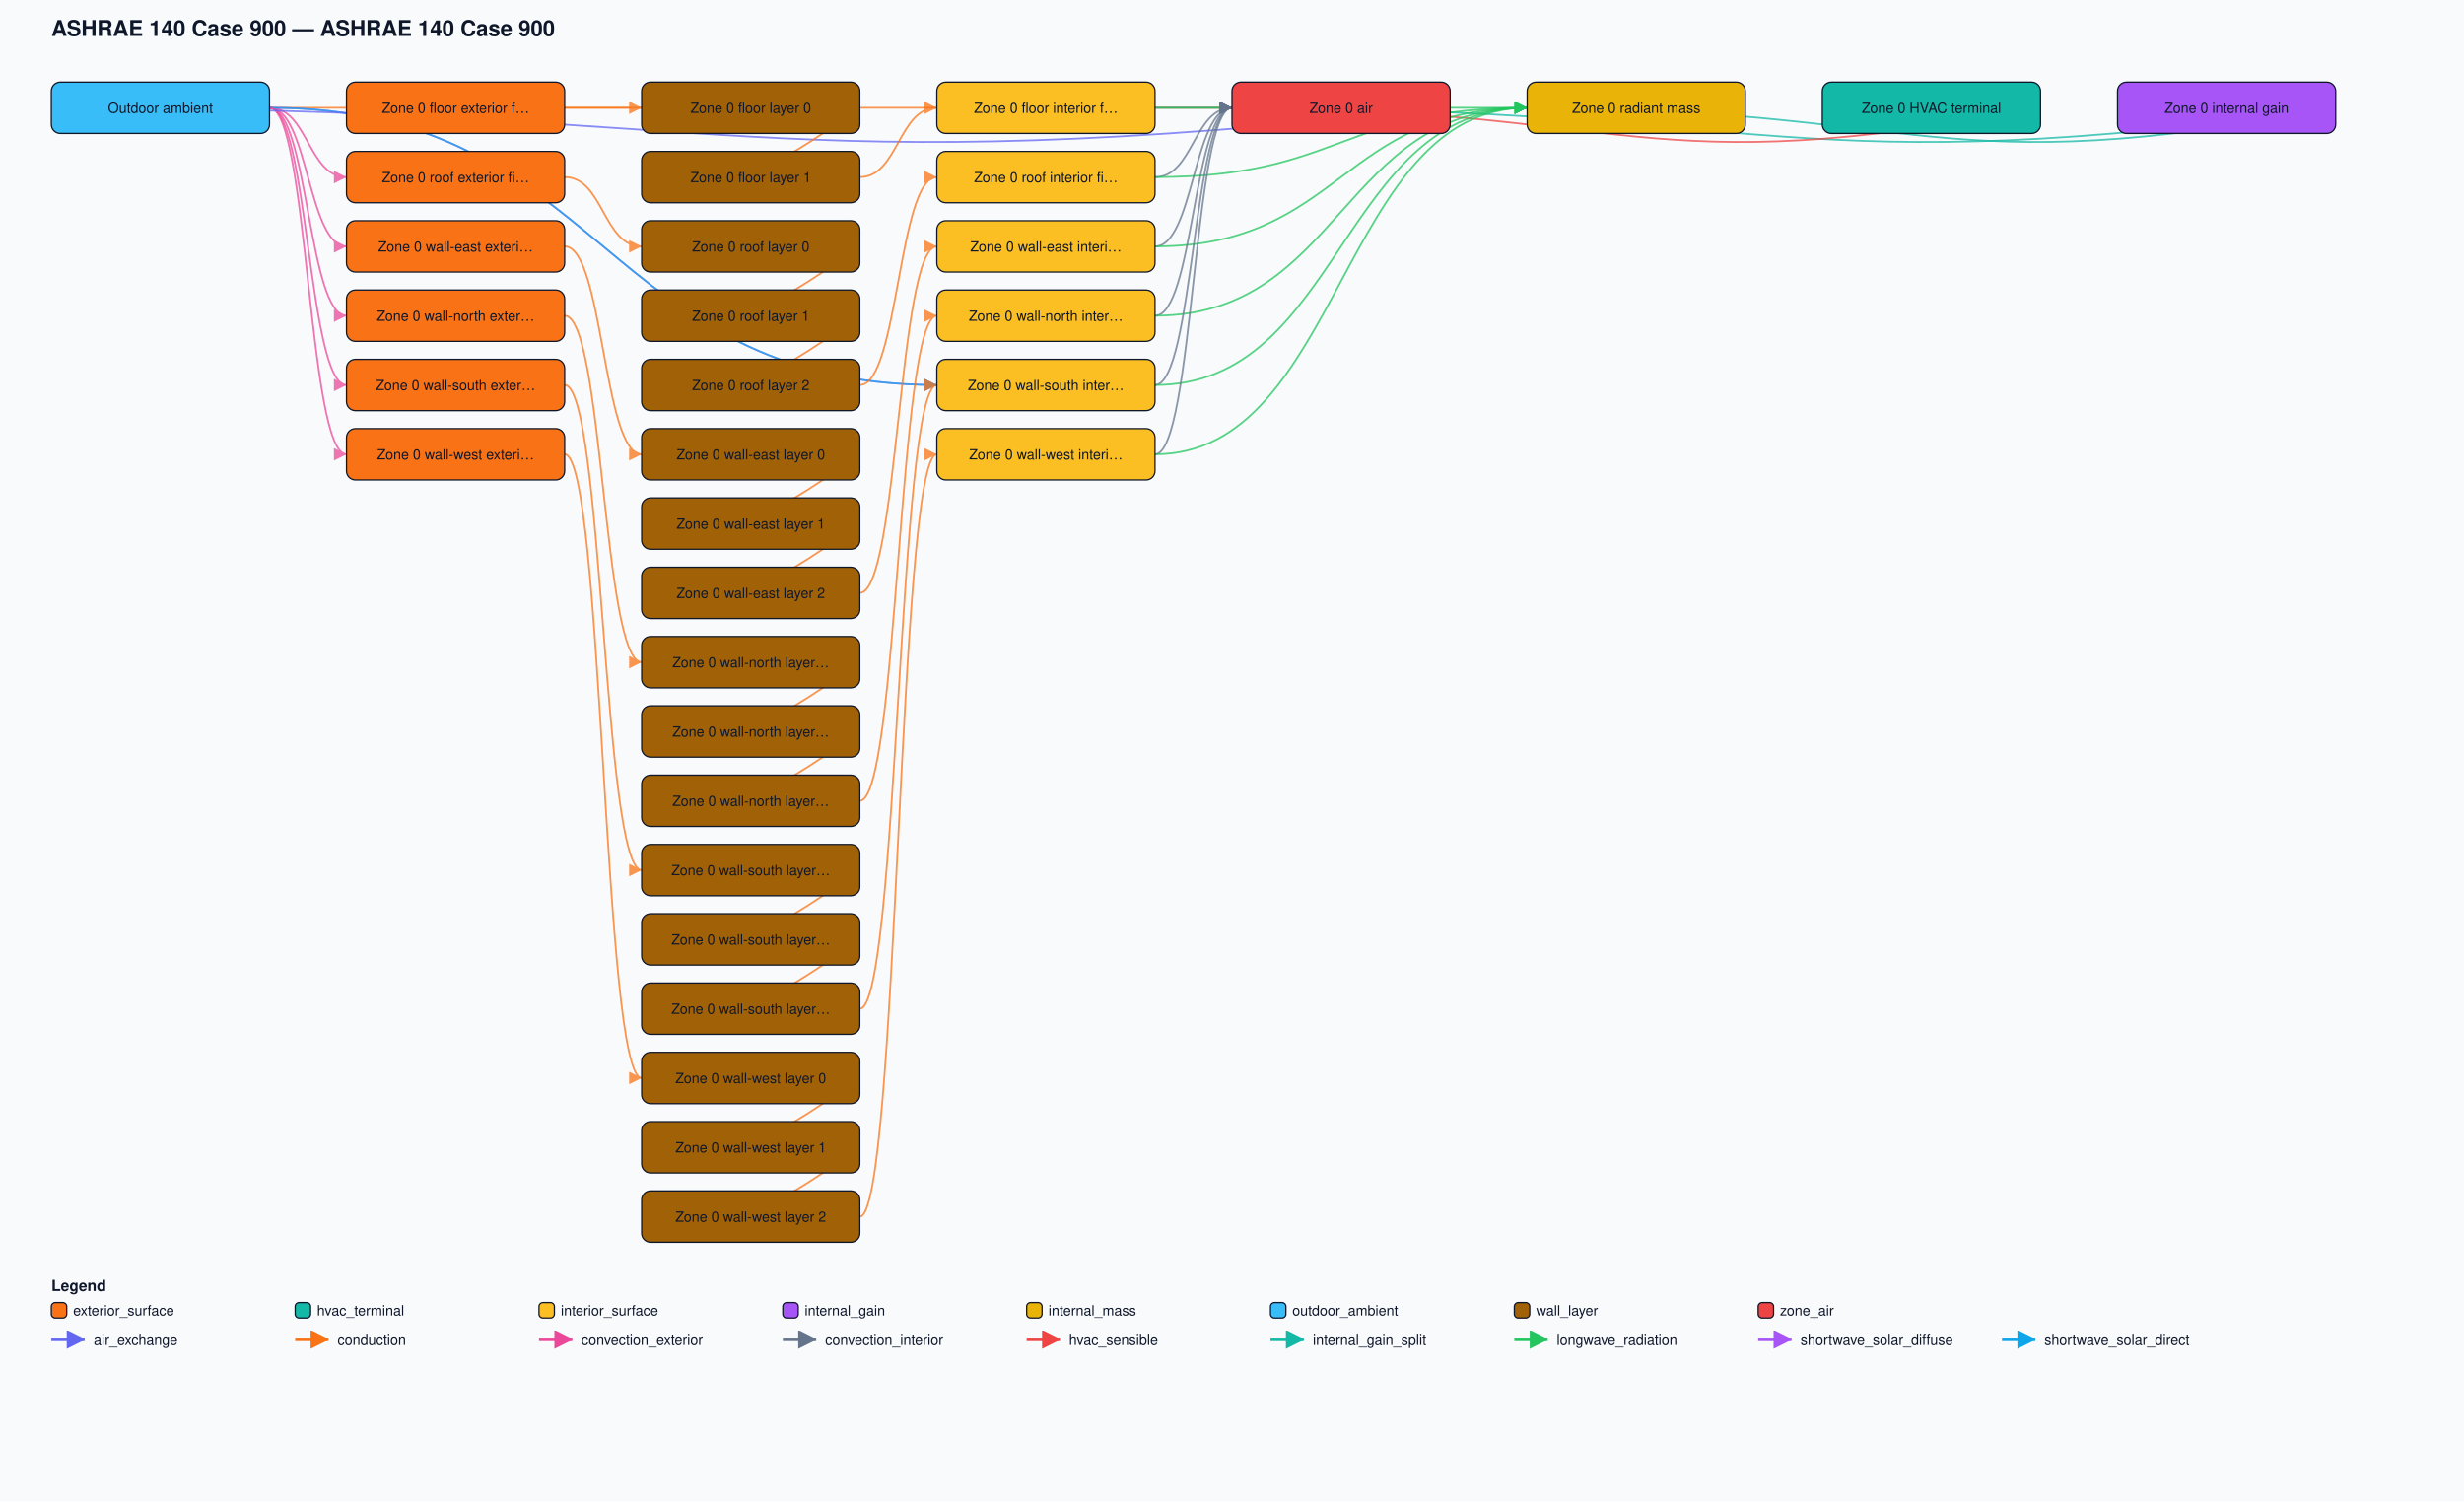
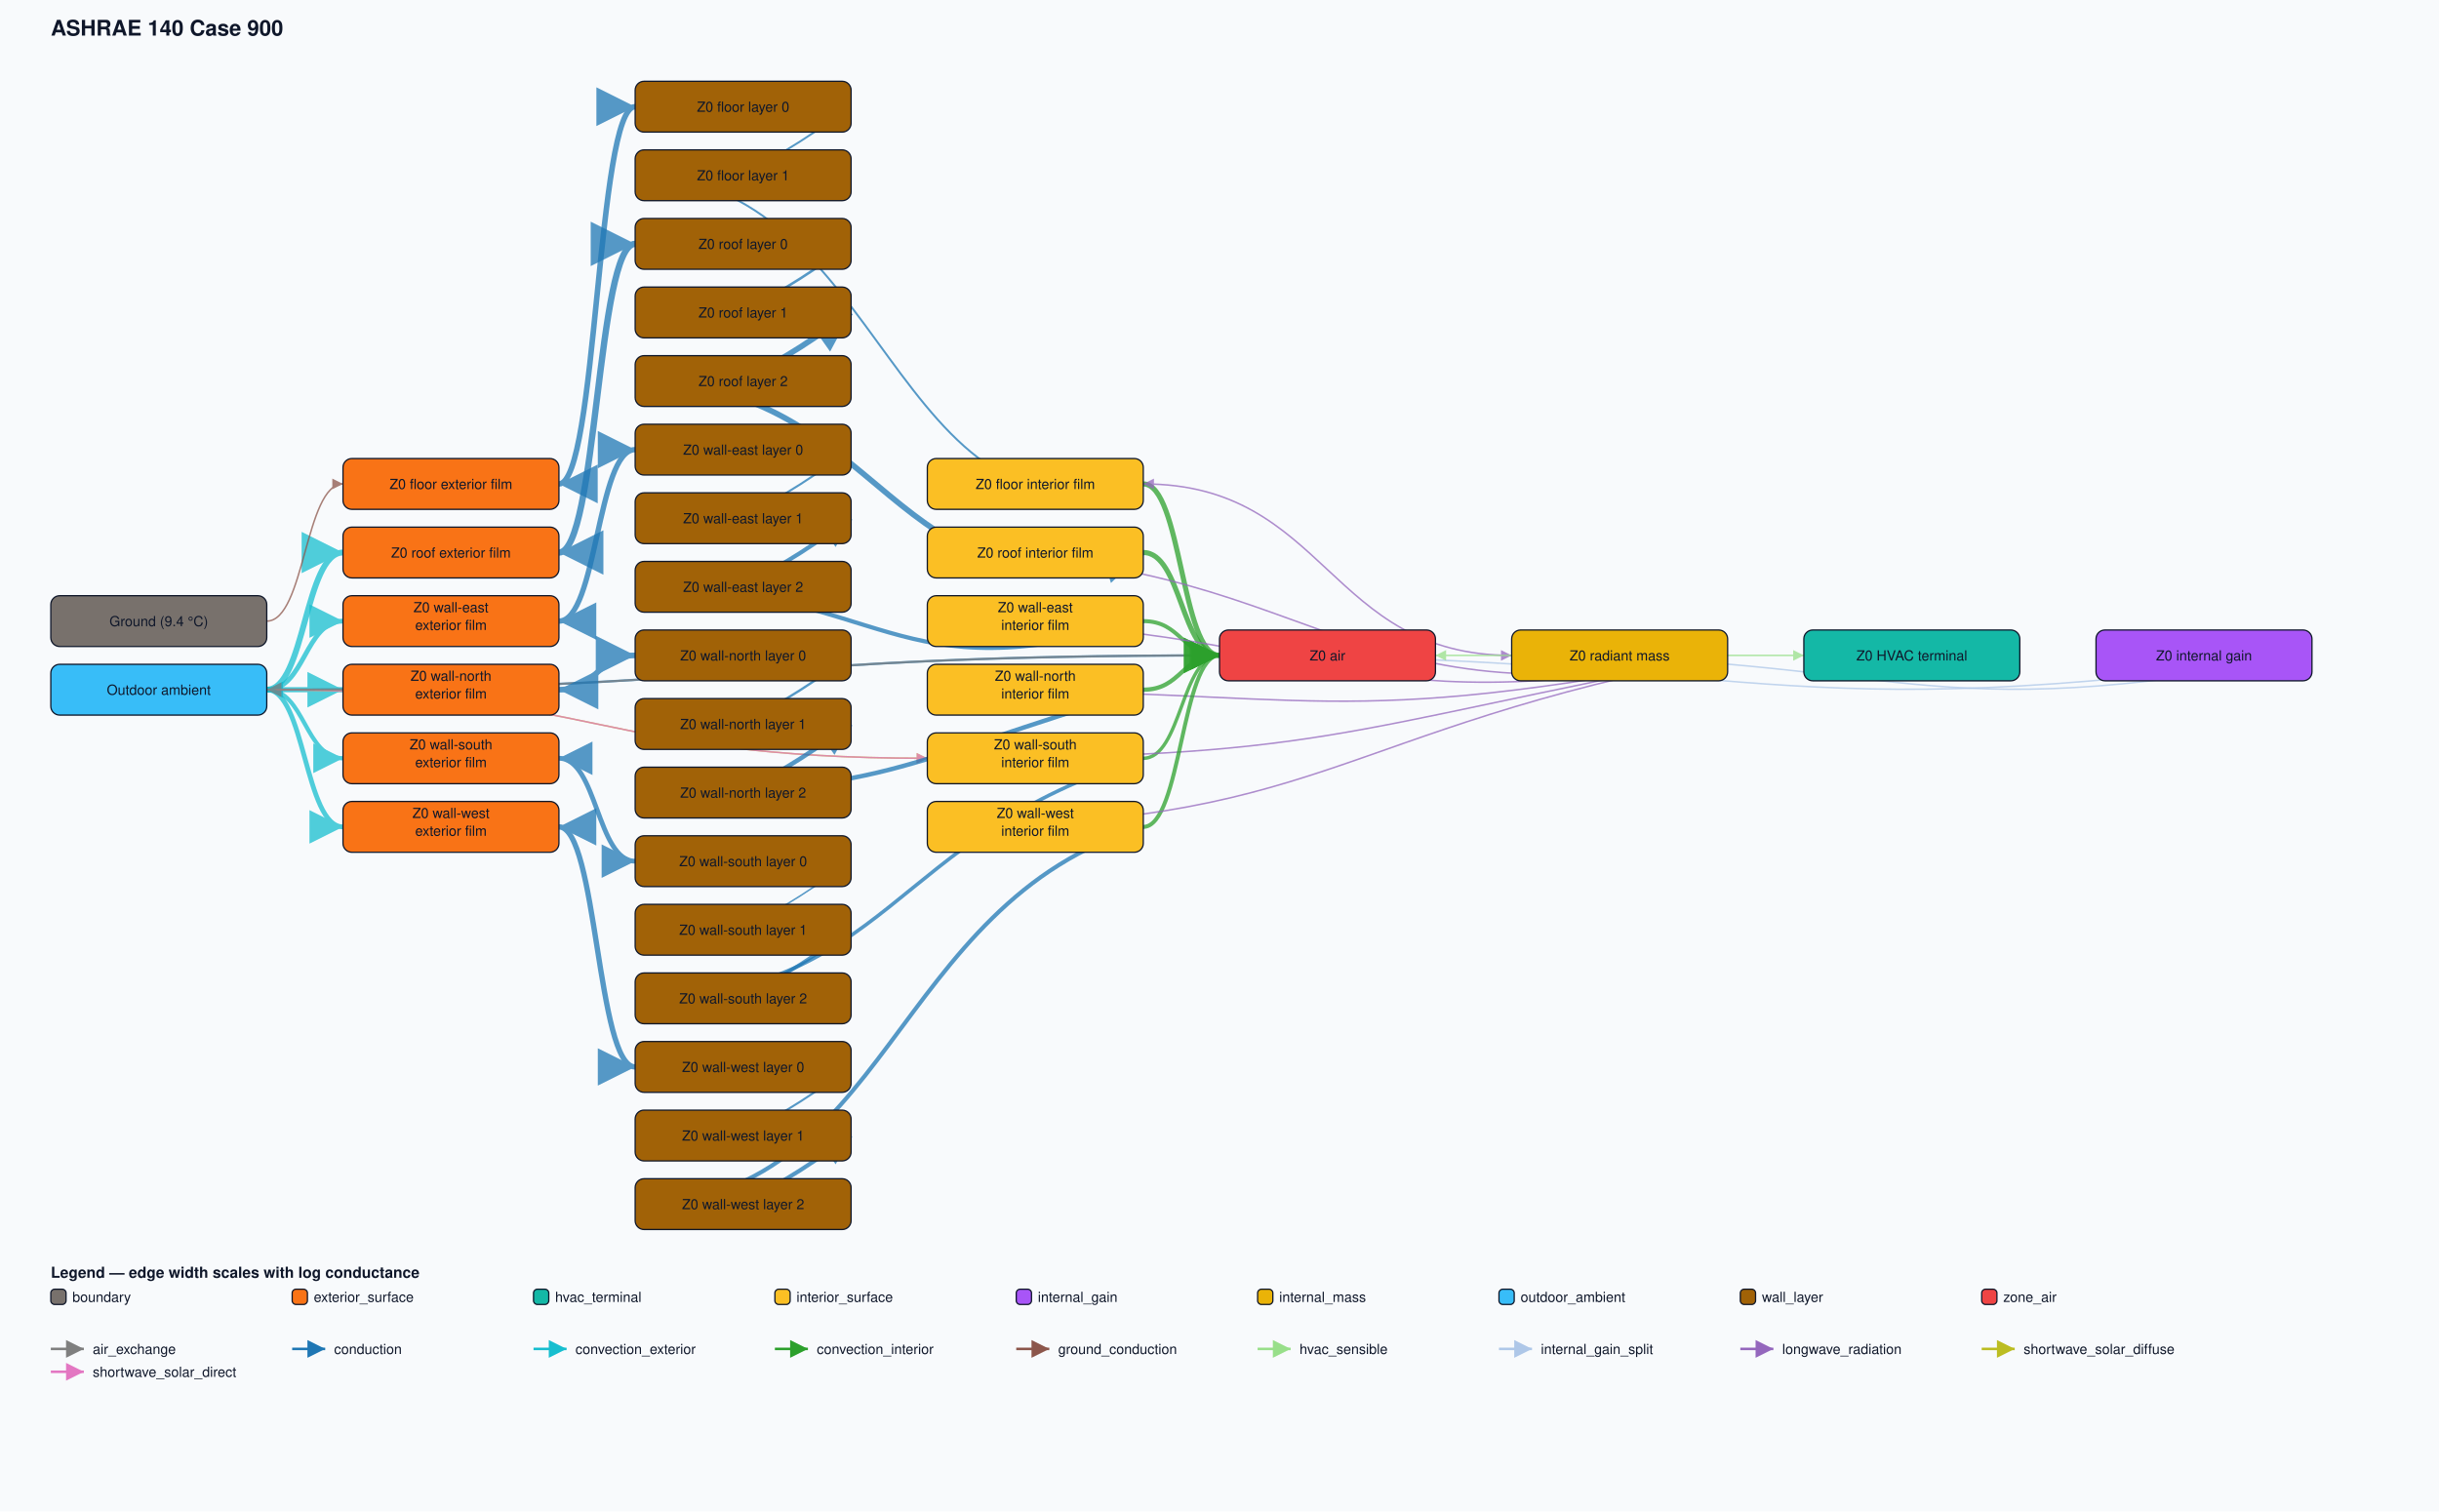
- <svg xmlns="http://www.w3.org/2000/svg" width="1920" height="1170" viewBox="0 0 1920 1170" font-family="Helvetica,Arial,sans-serif">
-   <rect width="1920" height="1170" fill="#f8fafc" />
-   <text x="40" y="28" font-size="17" font-weight="bold" fill="#0f172a">ASHRAE 140 Case 900 — ASHRAE 140 Case 900</text>
+ <svg xmlns="http://www.w3.org/2000/svg" width="1920" height="1190" viewBox="0 0 1920 1190" font-family="Helvetica,Arial,sans-serif" role="img">
+   <rect width="1920" height="1190" fill="#f8fafc" />
+   <text x="40" y="28" font-size="17" font-weight="bold" fill="#0f172a">ASHRAE 140 Case 900</text>
  <defs>
    <marker id="arrow0" viewBox="0 0 10 10" refX="10" refY="5" markerWidth="7" markerHeight="7" orient="auto-start-reverse">
-       <path d="M 0 0 L 10 5 L 0 10 z" fill="#0ea5e9" />
+       <path d="M 0 0 L 10 5 L 0 10 z" fill="#7f7f7f" />
    </marker>
    <marker id="arrow1" viewBox="0 0 10 10" refX="10" refY="5" markerWidth="7" markerHeight="7" orient="auto-start-reverse">
-       <path d="M 0 0 L 10 5 L 0 10 z" fill="#f97316" />
+       <path d="M 0 0 L 10 5 L 0 10 z" fill="#1f77b4" />
    </marker>
    <marker id="arrow2" viewBox="0 0 10 10" refX="10" refY="5" markerWidth="7" markerHeight="7" orient="auto-start-reverse">
-       <path d="M 0 0 L 10 5 L 0 10 z" fill="#22c55e" />
+       <path d="M 0 0 L 10 5 L 0 10 z" fill="#17becf" />
    </marker>
    <marker id="arrow3" viewBox="0 0 10 10" refX="10" refY="5" markerWidth="7" markerHeight="7" orient="auto-start-reverse">
-       <path d="M 0 0 L 10 5 L 0 10 z" fill="#a855f7" />
+       <path d="M 0 0 L 10 5 L 0 10 z" fill="#2ca02c" />
    </marker>
    <marker id="arrow4" viewBox="0 0 10 10" refX="10" refY="5" markerWidth="7" markerHeight="7" orient="auto-start-reverse">
-       <path d="M 0 0 L 10 5 L 0 10 z" fill="#ef4444" />
+       <path d="M 0 0 L 10 5 L 0 10 z" fill="#8c564b" />
    </marker>
    <marker id="arrow5" viewBox="0 0 10 10" refX="10" refY="5" markerWidth="7" markerHeight="7" orient="auto-start-reverse">
-       <path d="M 0 0 L 10 5 L 0 10 z" fill="#eab308" />
+       <path d="M 0 0 L 10 5 L 0 10 z" fill="#98df8a" />
    </marker>
    <marker id="arrow6" viewBox="0 0 10 10" refX="10" refY="5" markerWidth="7" markerHeight="7" orient="auto-start-reverse">
-       <path d="M 0 0 L 10 5 L 0 10 z" fill="#14b8a6" />
+       <path d="M 0 0 L 10 5 L 0 10 z" fill="#aec7e8" />
    </marker>
    <marker id="arrow7" viewBox="0 0 10 10" refX="10" refY="5" markerWidth="7" markerHeight="7" orient="auto-start-reverse">
-       <path d="M 0 0 L 10 5 L 0 10 z" fill="#ec4899" />
+       <path d="M 0 0 L 10 5 L 0 10 z" fill="#9467bd" />
    </marker>
    <marker id="arrow8" viewBox="0 0 10 10" refX="10" refY="5" markerWidth="7" markerHeight="7" orient="auto-start-reverse">
-       <path d="M 0 0 L 10 5 L 0 10 z" fill="#6366f1" />
+       <path d="M 0 0 L 10 5 L 0 10 z" fill="#bcbd22" />
    </marker>
    <marker id="arrow9" viewBox="0 0 10 10" refX="10" refY="5" markerWidth="7" markerHeight="7" orient="auto-start-reverse">
-       <path d="M 0 0 L 10 5 L 0 10 z" fill="#64748b" />
+       <path d="M 0 0 L 10 5 L 0 10 z" fill="#e377c2" />
    </marker>
  </defs>
-   <path d="M 210 84 C 585.0 84, 585.0 84, 960 84" fill="none" stroke="#f97316" stroke-width="1.4" opacity="0.75" marker-end="url(#arrow1)" />
-   <path d="M 210 84 C 240.0 84, 240.0 138, 270 138" fill="none" stroke="#ec4899" stroke-width="1.4" opacity="0.75" marker-end="url(#arrow7)" />
-   <path d="M 210 84 C 240.0 84, 240.0 192, 270 192" fill="none" stroke="#ec4899" stroke-width="1.4" opacity="0.75" marker-end="url(#arrow7)" />
-   <path d="M 210 84 C 240.0 84, 240.0 246, 270 246" fill="none" stroke="#ec4899" stroke-width="1.4" opacity="0.75" marker-end="url(#arrow7)" />
-   <path d="M 210 84 C 240.0 84, 240.0 300, 270 300" fill="none" stroke="#ec4899" stroke-width="1.4" opacity="0.75" marker-end="url(#arrow7)" />
-   <path d="M 210 84 C 470.0 84, 470.0 300, 730 300" fill="none" stroke="#a855f7" stroke-width="1.4" opacity="0.75" marker-end="url(#arrow3)" />
-   <path d="M 210 84 C 470.0 84, 470.0 300, 730 300" fill="none" stroke="#0ea5e9" stroke-width="1.4" opacity="0.75" marker-end="url(#arrow0)" />
-   <path d="M 210 84 C 240.0 84, 240.0 354, 270 354" fill="none" stroke="#ec4899" stroke-width="1.4" opacity="0.75" marker-end="url(#arrow7)" />
-   <path d="M 1130 84 C 585.0 144, 585.0 84, 40 84" fill="none" stroke="#6366f1" stroke-width="1.4" opacity="0.75" marker-end="url(#arrow8)" />
-   <path d="M 440 84 C 470.0 84, 470.0 84, 500 84" fill="none" stroke="#f97316" stroke-width="1.4" opacity="0.75" marker-end="url(#arrow1)" />
-   <path d="M 900 84 C 930.0 84, 930.0 84, 960 84" fill="none" stroke="#64748b" stroke-width="1.4" opacity="0.75" marker-end="url(#arrow9)" />
-   <path d="M 900 84 C 1045.0 84, 1045.0 84, 1190 84" fill="none" stroke="#22c55e" stroke-width="1.4" opacity="0.75" marker-end="url(#arrow2)" />
-   <path d="M 670 84 C 585.0 144, 585.0 138, 500 138" fill="none" stroke="#f97316" stroke-width="1.4" opacity="0.75" marker-end="url(#arrow1)" />
-   <path d="M 670 138 C 700.0 138, 700.0 84, 730 84" fill="none" stroke="#f97316" stroke-width="1.4" opacity="0.75" marker-end="url(#arrow1)" />
-   <path d="M 1820 84 C 1390.0 144, 1390.0 84, 960 84" fill="none" stroke="#14b8a6" stroke-width="1.4" opacity="0.75" marker-end="url(#arrow6)" />
-   <path d="M 1820 84 C 1505.0 144, 1505.0 84, 1190 84" fill="none" stroke="#14b8a6" stroke-width="1.4" opacity="0.75" marker-end="url(#arrow6)" />
-   <path d="M 1590 84 C 1275.0 144, 1275.0 84, 960 84" fill="none" stroke="#ef4444" stroke-width="1.4" opacity="0.75" marker-end="url(#arrow4)" />
-   <path d="M 440 138 C 470.0 138, 470.0 192, 500 192" fill="none" stroke="#f97316" stroke-width="1.4" opacity="0.75" marker-end="url(#arrow1)" />
-   <path d="M 900 138 C 930.0 138, 930.0 84, 960 84" fill="none" stroke="#64748b" stroke-width="1.4" opacity="0.75" marker-end="url(#arrow9)" />
-   <path d="M 900 138 C 1045.0 138, 1045.0 84, 1190 84" fill="none" stroke="#22c55e" stroke-width="1.4" opacity="0.75" marker-end="url(#arrow2)" />
-   <path d="M 670 192 C 585.0 252, 585.0 246, 500 246" fill="none" stroke="#f97316" stroke-width="1.4" opacity="0.75" marker-end="url(#arrow1)" />
-   <path d="M 670 246 C 585.0 306, 585.0 300, 500 300" fill="none" stroke="#f97316" stroke-width="1.4" opacity="0.75" marker-end="url(#arrow1)" />
-   <path d="M 670 300 C 700.0 300, 700.0 138, 730 138" fill="none" stroke="#f97316" stroke-width="1.4" opacity="0.75" marker-end="url(#arrow1)" />
-   <path d="M 440 192 C 470.0 192, 470.0 354, 500 354" fill="none" stroke="#f97316" stroke-width="1.4" opacity="0.75" marker-end="url(#arrow1)" />
-   <path d="M 900 192 C 930.0 192, 930.0 84, 960 84" fill="none" stroke="#64748b" stroke-width="1.4" opacity="0.75" marker-end="url(#arrow9)" />
-   <path d="M 900 192 C 1045.0 192, 1045.0 84, 1190 84" fill="none" stroke="#22c55e" stroke-width="1.4" opacity="0.75" marker-end="url(#arrow2)" />
-   <path d="M 670 354 C 585.0 414, 585.0 408, 500 408" fill="none" stroke="#f97316" stroke-width="1.4" opacity="0.75" marker-end="url(#arrow1)" />
-   <path d="M 670 408 C 585.0 468, 585.0 462, 500 462" fill="none" stroke="#f97316" stroke-width="1.4" opacity="0.75" marker-end="url(#arrow1)" />
-   <path d="M 670 462 C 700.0 462, 700.0 192, 730 192" fill="none" stroke="#f97316" stroke-width="1.4" opacity="0.75" marker-end="url(#arrow1)" />
-   <path d="M 440 246 C 470.0 246, 470.0 516, 500 516" fill="none" stroke="#f97316" stroke-width="1.4" opacity="0.75" marker-end="url(#arrow1)" />
-   <path d="M 900 246 C 930.0 246, 930.0 84, 960 84" fill="none" stroke="#64748b" stroke-width="1.4" opacity="0.75" marker-end="url(#arrow9)" />
-   <path d="M 900 246 C 1045.0 246, 1045.0 84, 1190 84" fill="none" stroke="#22c55e" stroke-width="1.4" opacity="0.75" marker-end="url(#arrow2)" />
-   <path d="M 670 516 C 585.0 576, 585.0 570, 500 570" fill="none" stroke="#f97316" stroke-width="1.4" opacity="0.75" marker-end="url(#arrow1)" />
-   <path d="M 670 570 C 585.0 630, 585.0 624, 500 624" fill="none" stroke="#f97316" stroke-width="1.4" opacity="0.75" marker-end="url(#arrow1)" />
-   <path d="M 670 624 C 700.0 624, 700.0 246, 730 246" fill="none" stroke="#f97316" stroke-width="1.4" opacity="0.75" marker-end="url(#arrow1)" />
-   <path d="M 440 300 C 470.0 300, 470.0 678, 500 678" fill="none" stroke="#f97316" stroke-width="1.4" opacity="0.75" marker-end="url(#arrow1)" />
-   <path d="M 900 300 C 930.0 300, 930.0 84, 960 84" fill="none" stroke="#64748b" stroke-width="1.4" opacity="0.75" marker-end="url(#arrow9)" />
-   <path d="M 900 300 C 1045.0 300, 1045.0 84, 1190 84" fill="none" stroke="#22c55e" stroke-width="1.4" opacity="0.75" marker-end="url(#arrow2)" />
-   <path d="M 670 678 C 585.0 738, 585.0 732, 500 732" fill="none" stroke="#f97316" stroke-width="1.4" opacity="0.75" marker-end="url(#arrow1)" />
-   <path d="M 670 732 C 585.0 792, 585.0 786, 500 786" fill="none" stroke="#f97316" stroke-width="1.4" opacity="0.75" marker-end="url(#arrow1)" />
-   <path d="M 670 786 C 700.0 786, 700.0 300, 730 300" fill="none" stroke="#f97316" stroke-width="1.4" opacity="0.75" marker-end="url(#arrow1)" />
-   <path d="M 440 354 C 470.0 354, 470.0 840, 500 840" fill="none" stroke="#f97316" stroke-width="1.4" opacity="0.75" marker-end="url(#arrow1)" />
-   <path d="M 900 354 C 930.0 354, 930.0 84, 960 84" fill="none" stroke="#64748b" stroke-width="1.4" opacity="0.75" marker-end="url(#arrow9)" />
-   <path d="M 900 354 C 1045.0 354, 1045.0 84, 1190 84" fill="none" stroke="#22c55e" stroke-width="1.4" opacity="0.75" marker-end="url(#arrow2)" />
-   <path d="M 670 840 C 585.0 900, 585.0 894, 500 894" fill="none" stroke="#f97316" stroke-width="1.4" opacity="0.75" marker-end="url(#arrow1)" />
-   <path d="M 670 894 C 585.0 954, 585.0 948, 500 948" fill="none" stroke="#f97316" stroke-width="1.4" opacity="0.75" marker-end="url(#arrow1)" />
-   <path d="M 670 948 C 700.0 948, 700.0 354, 730 354" fill="none" stroke="#f97316" stroke-width="1.4" opacity="0.75" marker-end="url(#arrow1)" />
-   <g>
-     <rect x="40" y="64" width="170" height="40" rx="7" fill="#38bdf8" stroke="#0f172a" stroke-width="1" />
-     <text x="125" y="88" font-size="11" text-anchor="middle" fill="#0f172a">Outdoor ambient</text>
-   </g>
-   <g>
-     <rect x="960" y="64" width="170" height="40" rx="7" fill="#ef4444" stroke="#0f172a" stroke-width="1" />
-     <text x="1045" y="88" font-size="11" text-anchor="middle" fill="#0f172a">Zone 0 air</text>
-   </g>
-   <g>
-     <rect x="270" y="64" width="170" height="40" rx="7" fill="#f97316" stroke="#0f172a" stroke-width="1" />
-     <text x="355" y="88" font-size="11" text-anchor="middle" fill="#0f172a">Zone 0 floor exterior f…</text>
-   </g>
-   <g>
-     <rect x="730" y="64" width="170" height="40" rx="7" fill="#fbbf24" stroke="#0f172a" stroke-width="1" />
-     <text x="815" y="88" font-size="11" text-anchor="middle" fill="#0f172a">Zone 0 floor interior f…</text>
-   </g>
-   <g>
-     <rect x="500" y="64" width="170" height="40" rx="7" fill="#a16207" stroke="#0f172a" stroke-width="1" />
-     <text x="585" y="88" font-size="11" text-anchor="middle" fill="#0f172a">Zone 0 floor layer 0</text>
-   </g>
-   <g>
-     <rect x="500" y="118" width="170" height="40" rx="7" fill="#a16207" stroke="#0f172a" stroke-width="1" />
-     <text x="585" y="142" font-size="11" text-anchor="middle" fill="#0f172a">Zone 0 floor layer 1</text>
-   </g>
-   <g>
-     <rect x="1650" y="64" width="170" height="40" rx="7" fill="#a855f7" stroke="#0f172a" stroke-width="1" />
-     <text x="1735" y="88" font-size="11" text-anchor="middle" fill="#0f172a">Zone 0 internal gain</text>
-   </g>
-   <g>
-     <rect x="1420" y="64" width="170" height="40" rx="7" fill="#14b8a6" stroke="#0f172a" stroke-width="1" />
-     <text x="1505" y="88" font-size="11" text-anchor="middle" fill="#0f172a">Zone 0 HVAC terminal</text>
-   </g>
-   <g>
-     <rect x="1190" y="64" width="170" height="40" rx="7" fill="#eab308" stroke="#0f172a" stroke-width="1" />
-     <text x="1275" y="88" font-size="11" text-anchor="middle" fill="#0f172a">Zone 0 radiant mass</text>
-   </g>
-   <g>
-     <rect x="270" y="118" width="170" height="40" rx="7" fill="#f97316" stroke="#0f172a" stroke-width="1" />
-     <text x="355" y="142" font-size="11" text-anchor="middle" fill="#0f172a">Zone 0 roof exterior fi…</text>
-   </g>
-   <g>
-     <rect x="730" y="118" width="170" height="40" rx="7" fill="#fbbf24" stroke="#0f172a" stroke-width="1" />
-     <text x="815" y="142" font-size="11" text-anchor="middle" fill="#0f172a">Zone 0 roof interior fi…</text>
-   </g>
-   <g>
-     <rect x="500" y="172" width="170" height="40" rx="7" fill="#a16207" stroke="#0f172a" stroke-width="1" />
-     <text x="585" y="196" font-size="11" text-anchor="middle" fill="#0f172a">Zone 0 roof layer 0</text>
-   </g>
-   <g>
-     <rect x="500" y="226" width="170" height="40" rx="7" fill="#a16207" stroke="#0f172a" stroke-width="1" />
-     <text x="585" y="250" font-size="11" text-anchor="middle" fill="#0f172a">Zone 0 roof layer 1</text>
-   </g>
-   <g>
-     <rect x="500" y="280" width="170" height="40" rx="7" fill="#a16207" stroke="#0f172a" stroke-width="1" />
-     <text x="585" y="304" font-size="11" text-anchor="middle" fill="#0f172a">Zone 0 roof layer 2</text>
-   </g>
-   <g>
-     <rect x="270" y="172" width="170" height="40" rx="7" fill="#f97316" stroke="#0f172a" stroke-width="1" />
-     <text x="355" y="196" font-size="11" text-anchor="middle" fill="#0f172a">Zone 0 wall-east exteri…</text>
-   </g>
-   <g>
-     <rect x="730" y="172" width="170" height="40" rx="7" fill="#fbbf24" stroke="#0f172a" stroke-width="1" />
-     <text x="815" y="196" font-size="11" text-anchor="middle" fill="#0f172a">Zone 0 wall-east interi…</text>
-   </g>
-   <g>
-     <rect x="500" y="334" width="170" height="40" rx="7" fill="#a16207" stroke="#0f172a" stroke-width="1" />
-     <text x="585" y="358" font-size="11" text-anchor="middle" fill="#0f172a">Zone 0 wall-east layer 0</text>
-   </g>
-   <g>
-     <rect x="500" y="388" width="170" height="40" rx="7" fill="#a16207" stroke="#0f172a" stroke-width="1" />
-     <text x="585" y="412" font-size="11" text-anchor="middle" fill="#0f172a">Zone 0 wall-east layer 1</text>
-   </g>
-   <g>
-     <rect x="500" y="442" width="170" height="40" rx="7" fill="#a16207" stroke="#0f172a" stroke-width="1" />
-     <text x="585" y="466" font-size="11" text-anchor="middle" fill="#0f172a">Zone 0 wall-east layer 2</text>
-   </g>
-   <g>
-     <rect x="270" y="226" width="170" height="40" rx="7" fill="#f97316" stroke="#0f172a" stroke-width="1" />
-     <text x="355" y="250" font-size="11" text-anchor="middle" fill="#0f172a">Zone 0 wall-north exter…</text>
-   </g>
-   <g>
-     <rect x="730" y="226" width="170" height="40" rx="7" fill="#fbbf24" stroke="#0f172a" stroke-width="1" />
-     <text x="815" y="250" font-size="11" text-anchor="middle" fill="#0f172a">Zone 0 wall-north inter…</text>
-   </g>
-   <g>
-     <rect x="500" y="496" width="170" height="40" rx="7" fill="#a16207" stroke="#0f172a" stroke-width="1" />
-     <text x="585" y="520" font-size="11" text-anchor="middle" fill="#0f172a">Zone 0 wall-north layer…</text>
-   </g>
-   <g>
-     <rect x="500" y="550" width="170" height="40" rx="7" fill="#a16207" stroke="#0f172a" stroke-width="1" />
-     <text x="585" y="574" font-size="11" text-anchor="middle" fill="#0f172a">Zone 0 wall-north layer…</text>
-   </g>
-   <g>
-     <rect x="500" y="604" width="170" height="40" rx="7" fill="#a16207" stroke="#0f172a" stroke-width="1" />
-     <text x="585" y="628" font-size="11" text-anchor="middle" fill="#0f172a">Zone 0 wall-north layer…</text>
-   </g>
-   <g>
-     <rect x="270" y="280" width="170" height="40" rx="7" fill="#f97316" stroke="#0f172a" stroke-width="1" />
-     <text x="355" y="304" font-size="11" text-anchor="middle" fill="#0f172a">Zone 0 wall-south exter…</text>
-   </g>
-   <g>
-     <rect x="730" y="280" width="170" height="40" rx="7" fill="#fbbf24" stroke="#0f172a" stroke-width="1" />
-     <text x="815" y="304" font-size="11" text-anchor="middle" fill="#0f172a">Zone 0 wall-south inter…</text>
-   </g>
-   <g>
-     <rect x="500" y="658" width="170" height="40" rx="7" fill="#a16207" stroke="#0f172a" stroke-width="1" />
-     <text x="585" y="682" font-size="11" text-anchor="middle" fill="#0f172a">Zone 0 wall-south layer…</text>
-   </g>
-   <g>
-     <rect x="500" y="712" width="170" height="40" rx="7" fill="#a16207" stroke="#0f172a" stroke-width="1" />
-     <text x="585" y="736" font-size="11" text-anchor="middle" fill="#0f172a">Zone 0 wall-south layer…</text>
-   </g>
-   <g>
-     <rect x="500" y="766" width="170" height="40" rx="7" fill="#a16207" stroke="#0f172a" stroke-width="1" />
-     <text x="585" y="790" font-size="11" text-anchor="middle" fill="#0f172a">Zone 0 wall-south layer…</text>
-   </g>
-   <g>
-     <rect x="270" y="334" width="170" height="40" rx="7" fill="#f97316" stroke="#0f172a" stroke-width="1" />
-     <text x="355" y="358" font-size="11" text-anchor="middle" fill="#0f172a">Zone 0 wall-west exteri…</text>
-   </g>
-   <g>
-     <rect x="730" y="334" width="170" height="40" rx="7" fill="#fbbf24" stroke="#0f172a" stroke-width="1" />
-     <text x="815" y="358" font-size="11" text-anchor="middle" fill="#0f172a">Zone 0 wall-west interi…</text>
-   </g>
-   <g>
-     <rect x="500" y="820" width="170" height="40" rx="7" fill="#a16207" stroke="#0f172a" stroke-width="1" />
-     <text x="585" y="844" font-size="11" text-anchor="middle" fill="#0f172a">Zone 0 wall-west layer 0</text>
-   </g>
-   <g>
-     <rect x="500" y="874" width="170" height="40" rx="7" fill="#a16207" stroke="#0f172a" stroke-width="1" />
-     <text x="585" y="898" font-size="11" text-anchor="middle" fill="#0f172a">Zone 0 wall-west layer 1</text>
-   </g>
-   <g>
-     <rect x="500" y="928" width="170" height="40" rx="7" fill="#a16207" stroke="#0f172a" stroke-width="1" />
-     <text x="585" y="952" font-size="11" text-anchor="middle" fill="#0f172a">Zone 0 wall-west layer 2</text>
-   </g>
-   <text x="40" y="1006" font-size="12" font-weight="bold" fill="#0f172a">Legend</text>
-   <rect x="40" y="1015" width="12" height="12" rx="3" fill="#f97316" stroke="#0f172a" />
-   <text x="57" y="1025" font-size="11" fill="#0f172a">exterior_surface</text>
-   <rect x="230" y="1015" width="12" height="12" rx="3" fill="#14b8a6" stroke="#0f172a" />
-   <text x="247" y="1025" font-size="11" fill="#0f172a">hvac_terminal</text>
-   <rect x="420" y="1015" width="12" height="12" rx="3" fill="#fbbf24" stroke="#0f172a" />
-   <text x="437" y="1025" font-size="11" fill="#0f172a">interior_surface</text>
-   <rect x="610" y="1015" width="12" height="12" rx="3" fill="#a855f7" stroke="#0f172a" />
-   <text x="627" y="1025" font-size="11" fill="#0f172a">internal_gain</text>
-   <rect x="800" y="1015" width="12" height="12" rx="3" fill="#eab308" stroke="#0f172a" />
-   <text x="817" y="1025" font-size="11" fill="#0f172a">internal_mass</text>
-   <rect x="990" y="1015" width="12" height="12" rx="3" fill="#38bdf8" stroke="#0f172a" />
-   <text x="1007" y="1025" font-size="11" fill="#0f172a">outdoor_ambient</text>
-   <rect x="1180" y="1015" width="12" height="12" rx="3" fill="#a16207" stroke="#0f172a" />
-   <text x="1197" y="1025" font-size="11" fill="#0f172a">wall_layer</text>
-   <rect x="1370" y="1015" width="12" height="12" rx="3" fill="#ef4444" stroke="#0f172a" />
-   <text x="1387" y="1025" font-size="11" fill="#0f172a">zone_air</text>
-   <path d="M 40 1044 L 66 1044" stroke="#6366f1" stroke-width="2" marker-end="url(#arrow8)" />
-   <text x="73" y="1048" font-size="11" fill="#0f172a">air_exchange</text>
-   <path d="M 230 1044 L 256 1044" stroke="#f97316" stroke-width="2" marker-end="url(#arrow1)" />
-   <text x="263" y="1048" font-size="11" fill="#0f172a">conduction</text>
-   <path d="M 420 1044 L 446 1044" stroke="#ec4899" stroke-width="2" marker-end="url(#arrow7)" />
-   <text x="453" y="1048" font-size="11" fill="#0f172a">convection_exterior</text>
-   <path d="M 610 1044 L 636 1044" stroke="#64748b" stroke-width="2" marker-end="url(#arrow9)" />
-   <text x="643" y="1048" font-size="11" fill="#0f172a">convection_interior</text>
-   <path d="M 800 1044 L 826 1044" stroke="#ef4444" stroke-width="2" marker-end="url(#arrow4)" />
-   <text x="833" y="1048" font-size="11" fill="#0f172a">hvac_sensible</text>
-   <path d="M 990 1044 L 1016 1044" stroke="#14b8a6" stroke-width="2" marker-end="url(#arrow6)" />
-   <text x="1023" y="1048" font-size="11" fill="#0f172a">internal_gain_split</text>
-   <path d="M 1180 1044 L 1206 1044" stroke="#22c55e" stroke-width="2" marker-end="url(#arrow2)" />
-   <text x="1213" y="1048" font-size="11" fill="#0f172a">longwave_radiation</text>
-   <path d="M 1370 1044 L 1396 1044" stroke="#a855f7" stroke-width="2" marker-end="url(#arrow3)" />
-   <text x="1403" y="1048" font-size="11" fill="#0f172a">shortwave_solar_diffuse</text>
-   <path d="M 1560 1044 L 1586 1044" stroke="#0ea5e9" stroke-width="2" marker-end="url(#arrow0)" />
-   <text x="1593" y="1048" font-size="11" fill="#0f172a">shortwave_solar_direct</text>
+   <path d="M 210.0 543.0 C 585.0 543.0, 585.0 516.0, 960.0 516.0" fill="none" stroke="#1f77b4" stroke-width="1.81" opacity="0.75" marker-end="url(#arrow1)" marker-start="url(#arrow1)" />
+   <path d="M 210.0 543.0 C 240.0 543.0, 240.0 435.0, 270.0 435.0" fill="none" stroke="#17becf" stroke-width="4.65" opacity="0.75" marker-end="url(#arrow2)" />
+   <path d="M 210.0 543.0 C 240.0 543.0, 240.0 489.0, 270.0 489.0" fill="none" stroke="#17becf" stroke-width="3.77" opacity="0.75" marker-end="url(#arrow2)" />
+   <path d="M 210.0 543.0 C 240.0 543.0, 240.0 543.0, 270.0 543.0" fill="none" stroke="#17becf" stroke-width="4.00" opacity="0.75" marker-end="url(#arrow2)" />
+   <path d="M 210.0 543.0 C 240.0 543.0, 240.0 597.0, 270.0 597.0" fill="none" stroke="#17becf" stroke-width="3.34" opacity="0.75" marker-end="url(#arrow2)" />
+   <path d="M 210.0 543.0 C 470.0 543.0, 470.0 597.0, 730.0 597.0" fill="none" stroke="#bcbd22" stroke-width="1.20" opacity="0.75" marker-end="url(#arrow8)" />
+   <path d="M 210.0 543.0 C 470.0 543.0, 470.0 597.0, 730.0 597.0" fill="none" stroke="#e377c2" stroke-width="1.20" opacity="0.75" marker-end="url(#arrow9)" />
+   <path d="M 210.0 543.0 C 240.0 543.0, 240.0 651.0, 270.0 651.0" fill="none" stroke="#17becf" stroke-width="3.77" opacity="0.75" marker-end="url(#arrow2)" />
+   <path d="M 210.0 543.0 C 585.0 543.0, 585.0 516.0, 960.0 516.0" fill="none" stroke="#7f7f7f" stroke-width="1.65" opacity="0.75" marker-end="url(#arrow0)" marker-start="url(#arrow0)" />
+   <path d="M 440.0 381.0 C 470.0 381.0, 470.0 84.0, 500.0 84.0" fill="none" stroke="#1f77b4" stroke-width="4.36" opacity="0.75" marker-end="url(#arrow1)" marker-start="url(#arrow1)" />
+   <path d="M 900.0 381.0 C 930.0 381.0, 930.0 516.0, 960.0 516.0" fill="none" stroke="#2ca02c" stroke-width="4.01" opacity="0.75" marker-end="url(#arrow3)" />
+   <path d="M 900.0 381.0 C 1045.0 381.0, 1045.0 516.0, 1190.0 516.0" fill="none" stroke="#9467bd" stroke-width="1.20" opacity="0.75" marker-end="url(#arrow7)" marker-start="url(#arrow7)" />
+   <path d="M 670.0 84.0 C 585.0 144.0, 585.0 138.0, 500.0 138.0" fill="none" stroke="#1f77b4" stroke-width="1.54" opacity="0.75" marker-end="url(#arrow1)" marker-start="url(#arrow1)" />
+   <path d="M 900.0 381.0 C 700.0 441.0, 700.0 138.0, 500.0 138.0" fill="none" stroke="#1f77b4" stroke-width="1.54" opacity="0.75" marker-end="url(#arrow1)" marker-start="url(#arrow1)" />
+   <path d="M 1820.0 516.0 C 1390.0 576.0, 1390.0 516.0, 960.0 516.0" fill="none" stroke="#aec7e8" stroke-width="1.20" opacity="0.75" marker-end="url(#arrow6)" />
+   <path d="M 1820.0 516.0 C 1505.0 576.0, 1505.0 516.0, 1190.0 516.0" fill="none" stroke="#aec7e8" stroke-width="1.20" opacity="0.75" marker-end="url(#arrow6)" />
+   <path d="M 1130.0 516.0 C 1275.0 516.0, 1275.0 516.0, 1420.0 516.0" fill="none" stroke="#98df8a" stroke-width="1.20" opacity="0.75" marker-end="url(#arrow5)" marker-start="url(#arrow5)" />
+   <path d="M 440.0 435.0 C 470.0 435.0, 470.0 192.0, 500.0 192.0" fill="none" stroke="#1f77b4" stroke-width="5.00" opacity="0.75" marker-end="url(#arrow1)" marker-start="url(#arrow1)" />
+   <path d="M 900.0 435.0 C 930.0 435.0, 930.0 516.0, 960.0 516.0" fill="none" stroke="#2ca02c" stroke-width="4.01" opacity="0.75" marker-end="url(#arrow3)" />
+   <path d="M 1360.0 516.0 C 1045.0 576.0, 1045.0 435.0, 730.0 435.0" fill="none" stroke="#9467bd" stroke-width="1.20" opacity="0.75" marker-end="url(#arrow7)" marker-start="url(#arrow7)" />
+   <path d="M 670.0 192.0 C 585.0 252.0, 585.0 246.0, 500.0 246.0" fill="none" stroke="#1f77b4" stroke-width="2.03" opacity="0.75" marker-end="url(#arrow1)" marker-start="url(#arrow1)" />
+   <path d="M 670.0 246.0 C 585.0 306.0, 585.0 300.0, 500.0 300.0" fill="none" stroke="#1f77b4" stroke-width="4.47" opacity="0.75" marker-end="url(#arrow1)" marker-start="url(#arrow1)" />
+   <path d="M 900.0 435.0 C 700.0 495.0, 700.0 300.0, 500.0 300.0" fill="none" stroke="#1f77b4" stroke-width="4.47" opacity="0.75" marker-end="url(#arrow1)" marker-start="url(#arrow1)" />
+   <path d="M 440.0 489.0 C 470.0 489.0, 470.0 354.0, 500.0 354.0" fill="none" stroke="#1f77b4" stroke-width="4.20" opacity="0.75" marker-end="url(#arrow1)" marker-start="url(#arrow1)" />
+   <path d="M 900.0 489.0 C 930.0 489.0, 930.0 516.0, 960.0 516.0" fill="none" stroke="#2ca02c" stroke-width="3.13" opacity="0.75" marker-end="url(#arrow3)" />
+   <path d="M 1360.0 516.0 C 1045.0 576.0, 1045.0 489.0, 730.0 489.0" fill="none" stroke="#9467bd" stroke-width="1.20" opacity="0.75" marker-end="url(#arrow7)" marker-start="url(#arrow7)" />
+   <path d="M 670.0 354.0 C 585.0 414.0, 585.0 408.0, 500.0 408.0" fill="none" stroke="#1f77b4" stroke-width="1.62" opacity="0.75" marker-end="url(#arrow1)" marker-start="url(#arrow1)" />
+   <path d="M 670.0 408.0 C 585.0 468.0, 585.0 462.0, 500.0 462.0" fill="none" stroke="#1f77b4" stroke-width="3.29" opacity="0.75" marker-end="url(#arrow1)" marker-start="url(#arrow1)" />
+   <path d="M 900.0 489.0 C 700.0 549.0, 700.0 462.0, 500.0 462.0" fill="none" stroke="#1f77b4" stroke-width="3.29" opacity="0.75" marker-end="url(#arrow1)" marker-start="url(#arrow1)" />
+   <path d="M 440.0 543.0 C 470.0 543.0, 470.0 516.0, 500.0 516.0" fill="none" stroke="#1f77b4" stroke-width="4.43" opacity="0.75" marker-end="url(#arrow1)" marker-start="url(#arrow1)" />
+   <path d="M 900.0 543.0 C 930.0 543.0, 930.0 516.0, 960.0 516.0" fill="none" stroke="#2ca02c" stroke-width="3.36" opacity="0.75" marker-end="url(#arrow3)" />
+   <path d="M 1360.0 516.0 C 1045.0 576.0, 1045.0 543.0, 730.0 543.0" fill="none" stroke="#9467bd" stroke-width="1.20" opacity="0.75" marker-end="url(#arrow7)" marker-start="url(#arrow7)" />
+   <path d="M 670.0 516.0 C 585.0 576.0, 585.0 570.0, 500.0 570.0" fill="none" stroke="#1f77b4" stroke-width="1.86" opacity="0.75" marker-end="url(#arrow1)" marker-start="url(#arrow1)" />
+   <path d="M 670.0 570.0 C 585.0 630.0, 585.0 624.0, 500.0 624.0" fill="none" stroke="#1f77b4" stroke-width="3.53" opacity="0.75" marker-end="url(#arrow1)" marker-start="url(#arrow1)" />
+   <path d="M 900.0 543.0 C 700.0 603.0, 700.0 624.0, 500.0 624.0" fill="none" stroke="#1f77b4" stroke-width="3.53" opacity="0.75" marker-end="url(#arrow1)" marker-start="url(#arrow1)" />
+   <path d="M 440.0 597.0 C 470.0 597.0, 470.0 678.0, 500.0 678.0" fill="none" stroke="#1f77b4" stroke-width="3.77" opacity="0.75" marker-end="url(#arrow1)" marker-start="url(#arrow1)" />
+   <path d="M 900.0 597.0 C 930.0 597.0, 930.0 516.0, 960.0 516.0" fill="none" stroke="#2ca02c" stroke-width="2.70" opacity="0.75" marker-end="url(#arrow3)" />
+   <path d="M 1360.0 516.0 C 1045.0 576.0, 1045.0 597.0, 730.0 597.0" fill="none" stroke="#9467bd" stroke-width="1.20" opacity="0.75" marker-end="url(#arrow7)" marker-start="url(#arrow7)" />
+   <path d="M 670.0 678.0 C 585.0 738.0, 585.0 732.0, 500.0 732.0" fill="none" stroke="#1f77b4" stroke-width="1.20" opacity="0.75" marker-end="url(#arrow1)" marker-start="url(#arrow1)" />
+   <path d="M 670.0 732.0 C 585.0 792.0, 585.0 786.0, 500.0 786.0" fill="none" stroke="#1f77b4" stroke-width="2.87" opacity="0.75" marker-end="url(#arrow1)" marker-start="url(#arrow1)" />
+   <path d="M 900.0 597.0 C 700.0 657.0, 700.0 786.0, 500.0 786.0" fill="none" stroke="#1f77b4" stroke-width="2.87" opacity="0.75" marker-end="url(#arrow1)" marker-start="url(#arrow1)" />
+   <path d="M 440.0 651.0 C 470.0 651.0, 470.0 840.0, 500.0 840.0" fill="none" stroke="#1f77b4" stroke-width="4.20" opacity="0.75" marker-end="url(#arrow1)" marker-start="url(#arrow1)" />
+   <path d="M 900.0 651.0 C 930.0 651.0, 930.0 516.0, 960.0 516.0" fill="none" stroke="#2ca02c" stroke-width="3.13" opacity="0.75" marker-end="url(#arrow3)" />
+   <path d="M 1360.0 516.0 C 1045.0 576.0, 1045.0 651.0, 730.0 651.0" fill="none" stroke="#9467bd" stroke-width="1.20" opacity="0.75" marker-end="url(#arrow7)" marker-start="url(#arrow7)" />
+   <path d="M 670.0 840.0 C 585.0 900.0, 585.0 894.0, 500.0 894.0" fill="none" stroke="#1f77b4" stroke-width="1.62" opacity="0.75" marker-end="url(#arrow1)" marker-start="url(#arrow1)" />
+   <path d="M 670.0 894.0 C 585.0 954.0, 585.0 948.0, 500.0 948.0" fill="none" stroke="#1f77b4" stroke-width="3.29" opacity="0.75" marker-end="url(#arrow1)" marker-start="url(#arrow1)" />
+   <path d="M 900.0 651.0 C 700.0 711.0, 700.0 948.0, 500.0 948.0" fill="none" stroke="#1f77b4" stroke-width="3.29" opacity="0.75" marker-end="url(#arrow1)" marker-start="url(#arrow1)" />
+   <path d="M 210.0 489.0 C 240.0 489.0, 240.0 381.0, 270.0 381.0" fill="none" stroke="#8c564b" stroke-width="1.20" opacity="0.75" marker-end="url(#arrow4)" />
+   <g>
+     <rect x="40.0" y="469.0" width="170" height="40" rx="7" fill="#78716c" stroke="#0f172a" stroke-width="1" />
+     <text x="125.0" y="493.0" font-size="11" text-anchor="middle" fill="#0f172a">Ground (9.4 °C)</text>
+   </g>
+   <g>
+     <rect x="40.0" y="523.0" width="170" height="40" rx="7" fill="#38bdf8" stroke="#0f172a" stroke-width="1" />
+     <text x="125.0" y="547.0" font-size="11" text-anchor="middle" fill="#0f172a">Outdoor ambient</text>
+   </g>
+   <g>
+     <rect x="960.0" y="496.0" width="170" height="40" rx="7" fill="#ef4444" stroke="#0f172a" stroke-width="1" />
+     <text x="1045.0" y="520.0" font-size="11" text-anchor="middle" fill="#0f172a">Z0 air</text>
+   </g>
+   <g>
+     <rect x="270.0" y="361.0" width="170" height="40" rx="7" fill="#f97316" stroke="#0f172a" stroke-width="1" />
+     <text x="355.0" y="385.0" font-size="11" text-anchor="middle" fill="#0f172a">Z0 floor exterior film</text>
+   </g>
+   <g>
+     <rect x="730.0" y="361.0" width="170" height="40" rx="7" fill="#fbbf24" stroke="#0f172a" stroke-width="1" />
+     <text x="815.0" y="385.0" font-size="11" text-anchor="middle" fill="#0f172a">Z0 floor interior film</text>
+   </g>
+   <g>
+     <rect x="500.0" y="64.0" width="170" height="40" rx="7" fill="#a16207" stroke="#0f172a" stroke-width="1" />
+     <text x="585.0" y="88.0" font-size="11" text-anchor="middle" fill="#0f172a">Z0 floor layer 0</text>
+   </g>
+   <g>
+     <rect x="500.0" y="118.0" width="170" height="40" rx="7" fill="#a16207" stroke="#0f172a" stroke-width="1" />
+     <text x="585.0" y="142.0" font-size="11" text-anchor="middle" fill="#0f172a">Z0 floor layer 1</text>
+   </g>
+   <g>
+     <rect x="1650.0" y="496.0" width="170" height="40" rx="7" fill="#a855f7" stroke="#0f172a" stroke-width="1" />
+     <text x="1735.0" y="520.0" font-size="11" text-anchor="middle" fill="#0f172a">Z0 internal gain</text>
+   </g>
+   <g>
+     <rect x="1420.0" y="496.0" width="170" height="40" rx="7" fill="#14b8a6" stroke="#0f172a" stroke-width="1" />
+     <text x="1505.0" y="520.0" font-size="11" text-anchor="middle" fill="#0f172a">Z0 HVAC terminal</text>
+   </g>
+   <g>
+     <rect x="1190.0" y="496.0" width="170" height="40" rx="7" fill="#eab308" stroke="#0f172a" stroke-width="1" />
+     <text x="1275.0" y="520.0" font-size="11" text-anchor="middle" fill="#0f172a">Z0 radiant mass</text>
+   </g>
+   <g>
+     <rect x="270.0" y="415.0" width="170" height="40" rx="7" fill="#f97316" stroke="#0f172a" stroke-width="1" />
+     <text x="355.0" y="439.0" font-size="11" text-anchor="middle" fill="#0f172a">Z0 roof exterior film</text>
+   </g>
+   <g>
+     <rect x="730.0" y="415.0" width="170" height="40" rx="7" fill="#fbbf24" stroke="#0f172a" stroke-width="1" />
+     <text x="815.0" y="439.0" font-size="11" text-anchor="middle" fill="#0f172a">Z0 roof interior film</text>
+   </g>
+   <g>
+     <rect x="500.0" y="172.0" width="170" height="40" rx="7" fill="#a16207" stroke="#0f172a" stroke-width="1" />
+     <text x="585.0" y="196.0" font-size="11" text-anchor="middle" fill="#0f172a">Z0 roof layer 0</text>
+   </g>
+   <g>
+     <rect x="500.0" y="226.0" width="170" height="40" rx="7" fill="#a16207" stroke="#0f172a" stroke-width="1" />
+     <text x="585.0" y="250.0" font-size="11" text-anchor="middle" fill="#0f172a">Z0 roof layer 1</text>
+   </g>
+   <g>
+     <rect x="500.0" y="280.0" width="170" height="40" rx="7" fill="#a16207" stroke="#0f172a" stroke-width="1" />
+     <text x="585.0" y="304.0" font-size="11" text-anchor="middle" fill="#0f172a">Z0 roof layer 2</text>
+   </g>
+   <g>
+     <rect x="270.0" y="469.0" width="170" height="40" rx="7" fill="#f97316" stroke="#0f172a" stroke-width="1" />
+     <text x="355.0" y="482.0" font-size="11" text-anchor="middle" fill="#0f172a">Z0 wall-east</text>
+     <text x="355.0" y="496.0" font-size="11" text-anchor="middle" fill="#0f172a">exterior film</text>
+   </g>
+   <g>
+     <rect x="730.0" y="469.0" width="170" height="40" rx="7" fill="#fbbf24" stroke="#0f172a" stroke-width="1" />
+     <text x="815.0" y="482.0" font-size="11" text-anchor="middle" fill="#0f172a">Z0 wall-east</text>
+     <text x="815.0" y="496.0" font-size="11" text-anchor="middle" fill="#0f172a">interior film</text>
+   </g>
+   <g>
+     <rect x="500.0" y="334.0" width="170" height="40" rx="7" fill="#a16207" stroke="#0f172a" stroke-width="1" />
+     <text x="585.0" y="358.0" font-size="11" text-anchor="middle" fill="#0f172a">Z0 wall-east layer 0</text>
+   </g>
+   <g>
+     <rect x="500.0" y="388.0" width="170" height="40" rx="7" fill="#a16207" stroke="#0f172a" stroke-width="1" />
+     <text x="585.0" y="412.0" font-size="11" text-anchor="middle" fill="#0f172a">Z0 wall-east layer 1</text>
+   </g>
+   <g>
+     <rect x="500.0" y="442.0" width="170" height="40" rx="7" fill="#a16207" stroke="#0f172a" stroke-width="1" />
+     <text x="585.0" y="466.0" font-size="11" text-anchor="middle" fill="#0f172a">Z0 wall-east layer 2</text>
+   </g>
+   <g>
+     <rect x="270.0" y="523.0" width="170" height="40" rx="7" fill="#f97316" stroke="#0f172a" stroke-width="1" />
+     <text x="355.0" y="536.0" font-size="11" text-anchor="middle" fill="#0f172a">Z0 wall-north</text>
+     <text x="355.0" y="550.0" font-size="11" text-anchor="middle" fill="#0f172a">exterior film</text>
+   </g>
+   <g>
+     <rect x="730.0" y="523.0" width="170" height="40" rx="7" fill="#fbbf24" stroke="#0f172a" stroke-width="1" />
+     <text x="815.0" y="536.0" font-size="11" text-anchor="middle" fill="#0f172a">Z0 wall-north</text>
+     <text x="815.0" y="550.0" font-size="11" text-anchor="middle" fill="#0f172a">interior film</text>
+   </g>
+   <g>
+     <rect x="500.0" y="496.0" width="170" height="40" rx="7" fill="#a16207" stroke="#0f172a" stroke-width="1" />
+     <text x="585.0" y="520.0" font-size="11" text-anchor="middle" fill="#0f172a">Z0 wall-north layer 0</text>
+   </g>
+   <g>
+     <rect x="500.0" y="550.0" width="170" height="40" rx="7" fill="#a16207" stroke="#0f172a" stroke-width="1" />
+     <text x="585.0" y="574.0" font-size="11" text-anchor="middle" fill="#0f172a">Z0 wall-north layer 1</text>
+   </g>
+   <g>
+     <rect x="500.0" y="604.0" width="170" height="40" rx="7" fill="#a16207" stroke="#0f172a" stroke-width="1" />
+     <text x="585.0" y="628.0" font-size="11" text-anchor="middle" fill="#0f172a">Z0 wall-north layer 2</text>
+   </g>
+   <g>
+     <rect x="270.0" y="577.0" width="170" height="40" rx="7" fill="#f97316" stroke="#0f172a" stroke-width="1" />
+     <text x="355.0" y="590.0" font-size="11" text-anchor="middle" fill="#0f172a">Z0 wall-south</text>
+     <text x="355.0" y="604.0" font-size="11" text-anchor="middle" fill="#0f172a">exterior film</text>
+   </g>
+   <g>
+     <rect x="730.0" y="577.0" width="170" height="40" rx="7" fill="#fbbf24" stroke="#0f172a" stroke-width="1" />
+     <text x="815.0" y="590.0" font-size="11" text-anchor="middle" fill="#0f172a">Z0 wall-south</text>
+     <text x="815.0" y="604.0" font-size="11" text-anchor="middle" fill="#0f172a">interior film</text>
+   </g>
+   <g>
+     <rect x="500.0" y="658.0" width="170" height="40" rx="7" fill="#a16207" stroke="#0f172a" stroke-width="1" />
+     <text x="585.0" y="682.0" font-size="11" text-anchor="middle" fill="#0f172a">Z0 wall-south layer 0</text>
+   </g>
+   <g>
+     <rect x="500.0" y="712.0" width="170" height="40" rx="7" fill="#a16207" stroke="#0f172a" stroke-width="1" />
+     <text x="585.0" y="736.0" font-size="11" text-anchor="middle" fill="#0f172a">Z0 wall-south layer 1</text>
+   </g>
+   <g>
+     <rect x="500.0" y="766.0" width="170" height="40" rx="7" fill="#a16207" stroke="#0f172a" stroke-width="1" />
+     <text x="585.0" y="790.0" font-size="11" text-anchor="middle" fill="#0f172a">Z0 wall-south layer 2</text>
+   </g>
+   <g>
+     <rect x="270.0" y="631.0" width="170" height="40" rx="7" fill="#f97316" stroke="#0f172a" stroke-width="1" />
+     <text x="355.0" y="644.0" font-size="11" text-anchor="middle" fill="#0f172a">Z0 wall-west</text>
+     <text x="355.0" y="658.0" font-size="11" text-anchor="middle" fill="#0f172a">exterior film</text>
+   </g>
+   <g>
+     <rect x="730.0" y="631.0" width="170" height="40" rx="7" fill="#fbbf24" stroke="#0f172a" stroke-width="1" />
+     <text x="815.0" y="644.0" font-size="11" text-anchor="middle" fill="#0f172a">Z0 wall-west</text>
+     <text x="815.0" y="658.0" font-size="11" text-anchor="middle" fill="#0f172a">interior film</text>
+   </g>
+   <g>
+     <rect x="500.0" y="820.0" width="170" height="40" rx="7" fill="#a16207" stroke="#0f172a" stroke-width="1" />
+     <text x="585.0" y="844.0" font-size="11" text-anchor="middle" fill="#0f172a">Z0 wall-west layer 0</text>
+   </g>
+   <g>
+     <rect x="500.0" y="874.0" width="170" height="40" rx="7" fill="#a16207" stroke="#0f172a" stroke-width="1" />
+     <text x="585.0" y="898.0" font-size="11" text-anchor="middle" fill="#0f172a">Z0 wall-west layer 1</text>
+   </g>
+   <g>
+     <rect x="500.0" y="928.0" width="170" height="40" rx="7" fill="#a16207" stroke="#0f172a" stroke-width="1" />
+     <text x="585.0" y="952.0" font-size="11" text-anchor="middle" fill="#0f172a">Z0 wall-west layer 2</text>
+   </g>
+   <text x="40" y="1006" font-size="12" font-weight="bold" fill="#0f172a">Legend — edge width scales with log conductance</text>
+   <rect x="40" y="1015" width="12" height="12" rx="3" fill="#78716c" stroke="#0f172a" />
+   <text x="57" y="1025" font-size="11" fill="#0f172a">boundary</text>
+   <rect x="230" y="1015" width="12" height="12" rx="3" fill="#f97316" stroke="#0f172a" />
+   <text x="247" y="1025" font-size="11" fill="#0f172a">exterior_surface</text>
+   <rect x="420" y="1015" width="12" height="12" rx="3" fill="#14b8a6" stroke="#0f172a" />
+   <text x="437" y="1025" font-size="11" fill="#0f172a">hvac_terminal</text>
+   <rect x="610" y="1015" width="12" height="12" rx="3" fill="#fbbf24" stroke="#0f172a" />
+   <text x="627" y="1025" font-size="11" fill="#0f172a">interior_surface</text>
+   <rect x="800" y="1015" width="12" height="12" rx="3" fill="#a855f7" stroke="#0f172a" />
+   <text x="817" y="1025" font-size="11" fill="#0f172a">internal_gain</text>
+   <rect x="990" y="1015" width="12" height="12" rx="3" fill="#eab308" stroke="#0f172a" />
+   <text x="1007" y="1025" font-size="11" fill="#0f172a">internal_mass</text>
+   <rect x="1180" y="1015" width="12" height="12" rx="3" fill="#38bdf8" stroke="#0f172a" />
+   <text x="1197" y="1025" font-size="11" fill="#0f172a">outdoor_ambient</text>
+   <rect x="1370" y="1015" width="12" height="12" rx="3" fill="#a16207" stroke="#0f172a" />
+   <text x="1387" y="1025" font-size="11" fill="#0f172a">wall_layer</text>
+   <rect x="1560" y="1015" width="12" height="12" rx="3" fill="#ef4444" stroke="#0f172a" />
+   <text x="1577" y="1025" font-size="11" fill="#0f172a">zone_air</text>
+   <path d="M 40 1062 L 66 1062" stroke="#7f7f7f" stroke-width="2" marker-end="url(#arrow0)" />
+   <text x="73" y="1066" font-size="11" fill="#0f172a">air_exchange</text>
+   <path d="M 230 1062 L 256 1062" stroke="#1f77b4" stroke-width="2" marker-end="url(#arrow1)" />
+   <text x="263" y="1066" font-size="11" fill="#0f172a">conduction</text>
+   <path d="M 420 1062 L 446 1062" stroke="#17becf" stroke-width="2" marker-end="url(#arrow2)" />
+   <text x="453" y="1066" font-size="11" fill="#0f172a">convection_exterior</text>
+   <path d="M 610 1062 L 636 1062" stroke="#2ca02c" stroke-width="2" marker-end="url(#arrow3)" />
+   <text x="643" y="1066" font-size="11" fill="#0f172a">convection_interior</text>
+   <path d="M 800 1062 L 826 1062" stroke="#8c564b" stroke-width="2" marker-end="url(#arrow4)" />
+   <text x="833" y="1066" font-size="11" fill="#0f172a">ground_conduction</text>
+   <path d="M 990 1062 L 1016 1062" stroke="#98df8a" stroke-width="2" marker-end="url(#arrow5)" />
+   <text x="1023" y="1066" font-size="11" fill="#0f172a">hvac_sensible</text>
+   <path d="M 1180 1062 L 1206 1062" stroke="#aec7e8" stroke-width="2" marker-end="url(#arrow6)" />
+   <text x="1213" y="1066" font-size="11" fill="#0f172a">internal_gain_split</text>
+   <path d="M 1370 1062 L 1396 1062" stroke="#9467bd" stroke-width="2" marker-end="url(#arrow7)" />
+   <text x="1403" y="1066" font-size="11" fill="#0f172a">longwave_radiation</text>
+   <path d="M 1560 1062 L 1586 1062" stroke="#bcbd22" stroke-width="2" marker-end="url(#arrow8)" />
+   <text x="1593" y="1066" font-size="11" fill="#0f172a">shortwave_solar_diffuse</text>
+   <path d="M 40 1080 L 66 1080" stroke="#e377c2" stroke-width="2" marker-end="url(#arrow9)" />
+   <text x="73" y="1084" font-size="11" fill="#0f172a">shortwave_solar_direct</text>
</svg>
